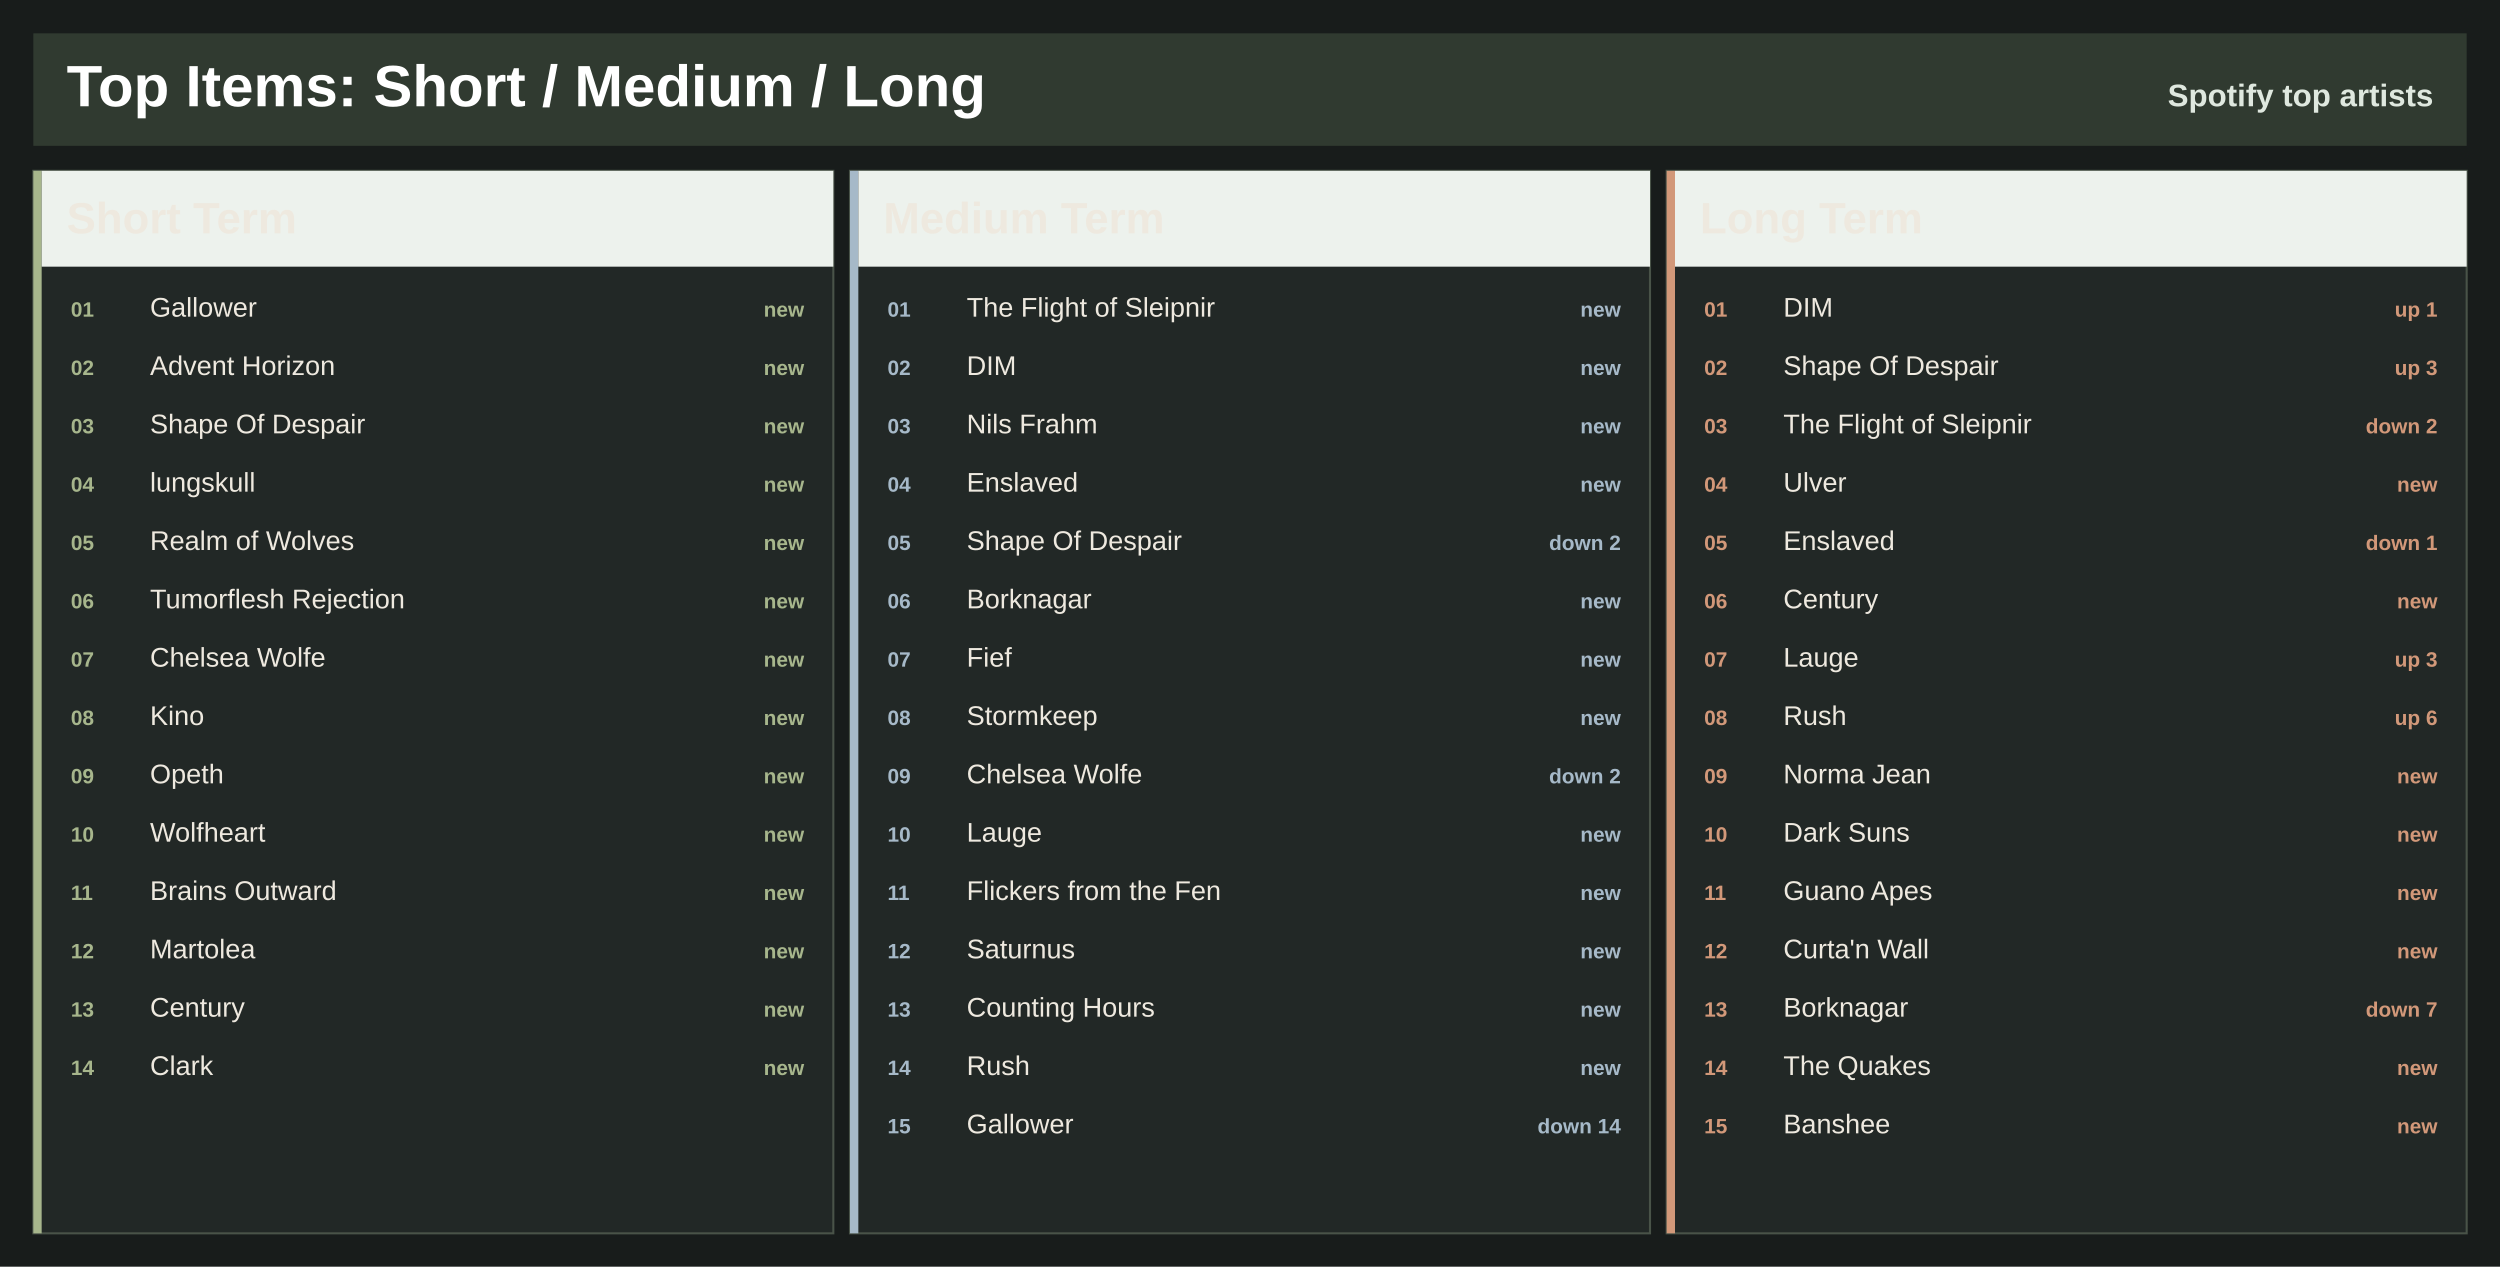
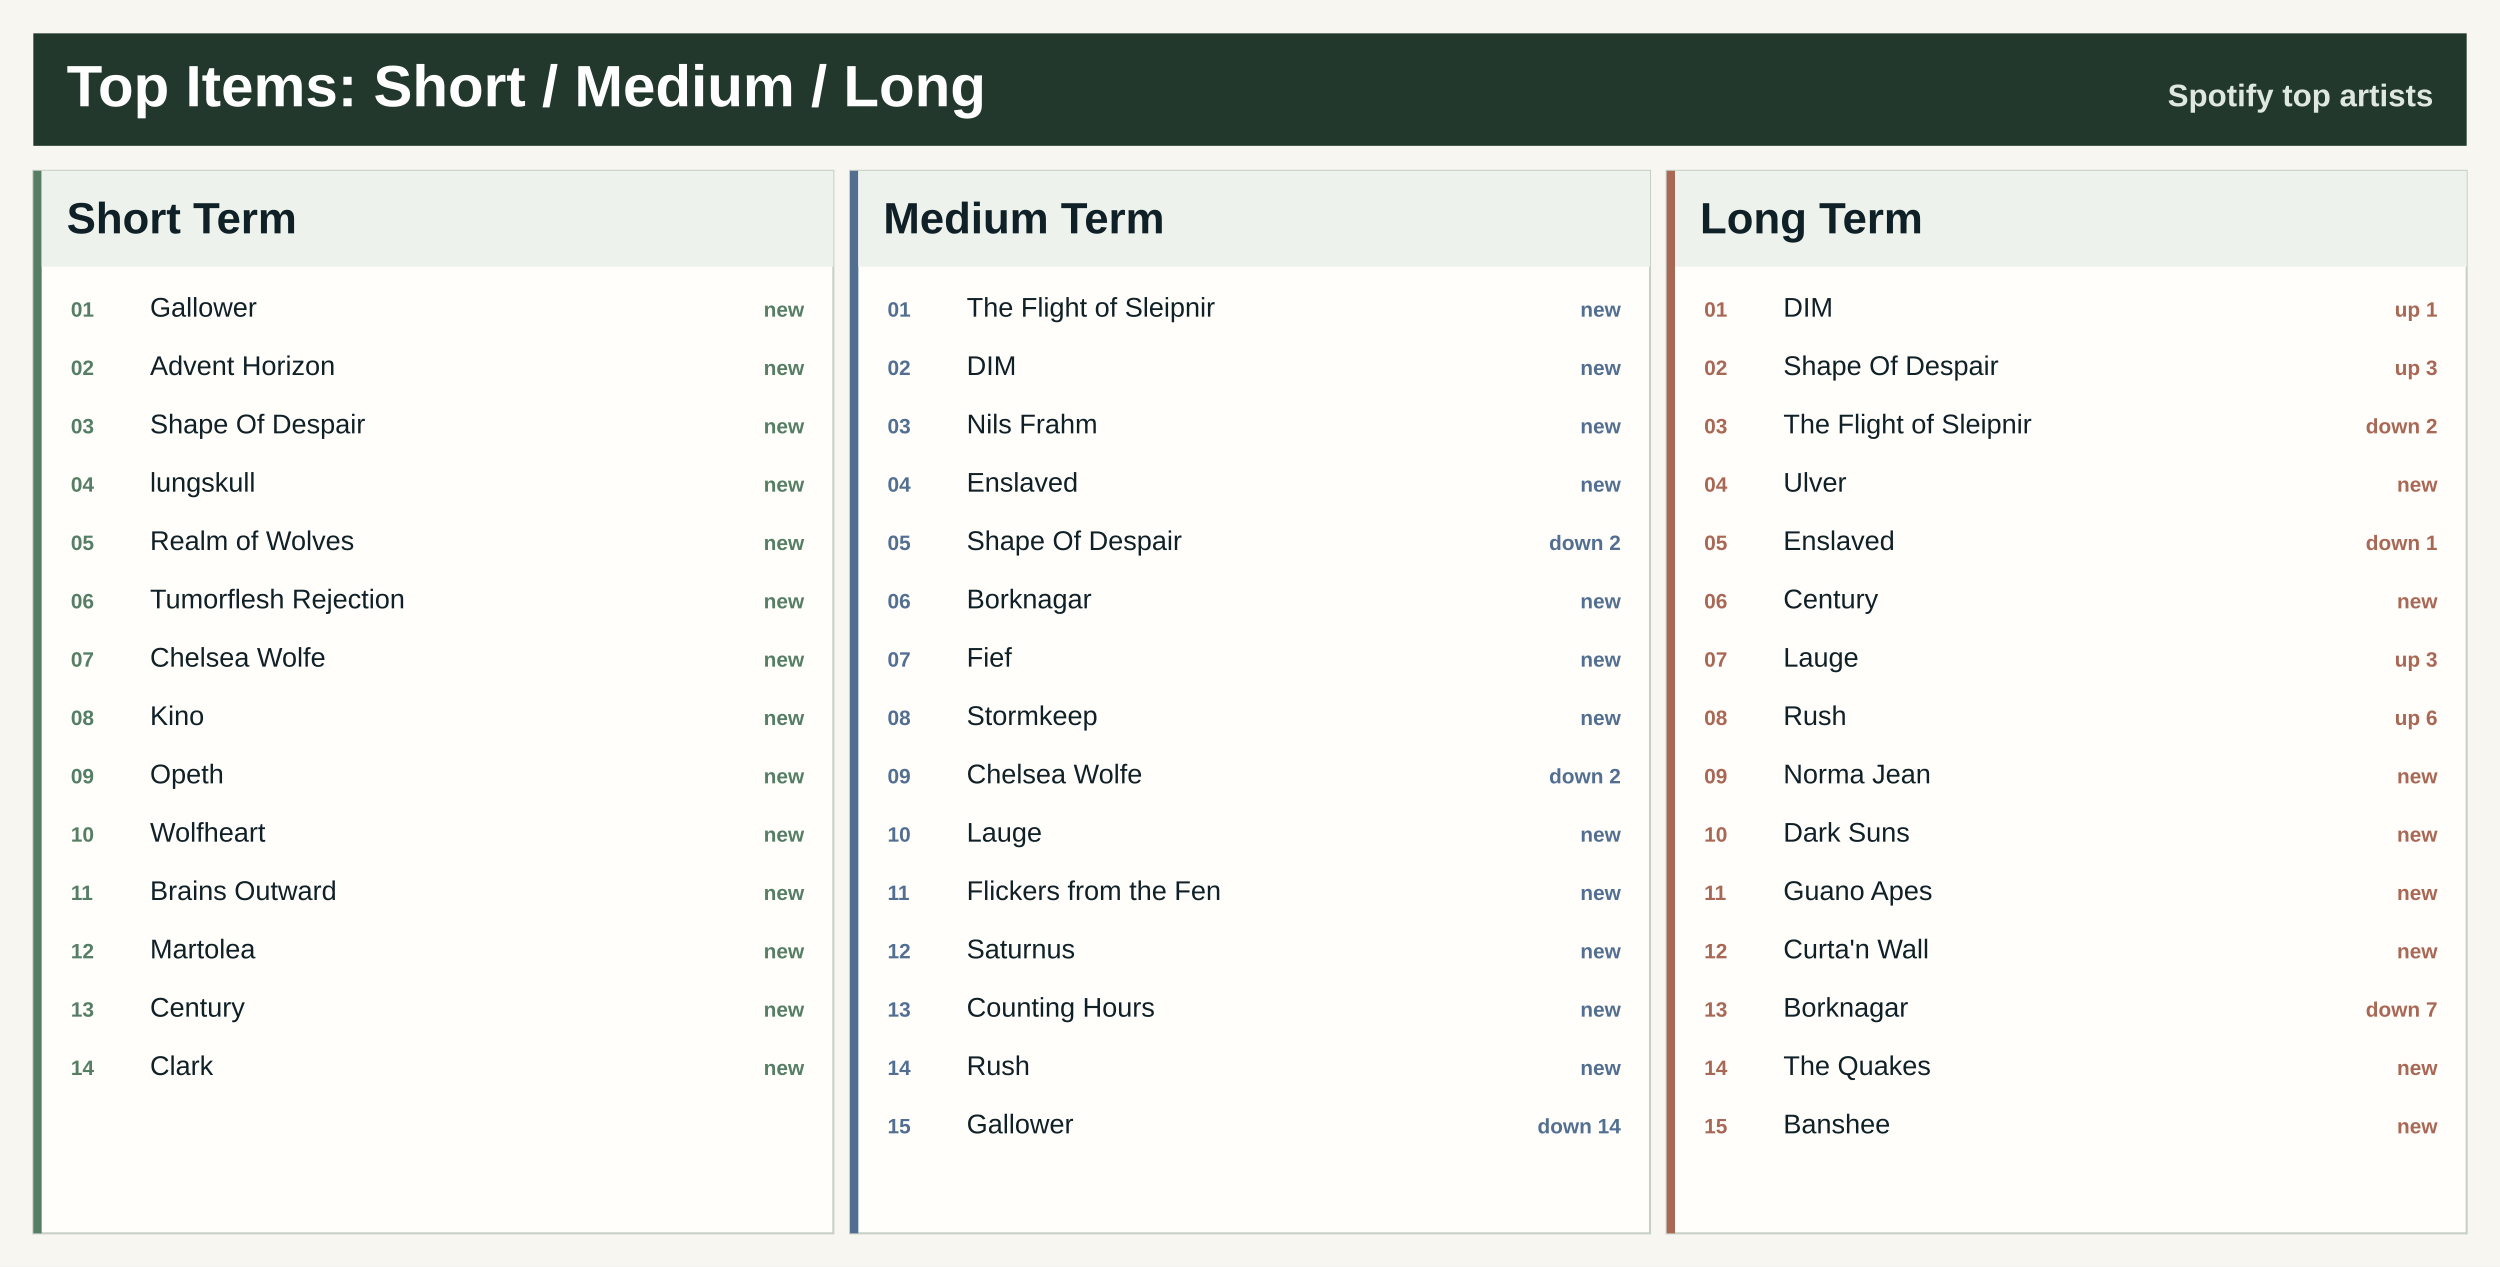
<svg xmlns="http://www.w3.org/2000/svg" width="1200" height="608" viewBox="0 0 1200 608" role="img" aria-label="Top artists across Spotify ranges">
-   <rect width="1200" height="608" fill="#181c1b" />
-   <rect x="16" y="16" width="1168" height="54" fill="#303a30" />
+   <rect width="1200" height="608" fill="#f7f6f0" />
+   <rect x="16" y="16" width="1168" height="54" fill="#22382d" />
  <text x="32.0" y="51.0" font-family="Segoe UI, Arial, sans-serif" font-size="28" font-weight="800" fill="#ffffff" text-anchor="start">Top Items: Short / Medium / Long</text>
  <text x="1168.0" y="51.0" font-family="Segoe UI, Arial, sans-serif" font-size="15" font-weight="800" fill="#dfe8df" text-anchor="end">Spotify top artists</text>
-   <rect x="16.0" y="82.0" width="384.0" height="510" fill="#222826" stroke="#495348" />
-   <rect x="16.0" y="82.0" width="4" height="510" fill="#a7b68c" />
+   <rect x="16.0" y="82.0" width="384.0" height="510" fill="#fffefa" stroke="#c7d0c7" />
+   <rect x="16.0" y="82.0" width="4" height="510" fill="#557e64" />
  <rect x="20.0" y="82.0" width="380.0" height="46" fill="#edf2ed" />
-   <text x="32.0" y="112.0" font-family="Segoe UI, Arial, sans-serif" font-size="21" font-weight="800" fill="#eee9df" text-anchor="start">Short Term</text>
-   <text x="34.0" y="152.0" font-family="Segoe UI, Arial, sans-serif" font-size="10" font-weight="800" fill="#a7b68c" text-anchor="start">01</text>
-   <text x="72.0" y="152.0" font-family="Segoe UI, Arial, sans-serif" font-size="13" font-weight="400" fill="#eee9df" text-anchor="start">Gallower</text>
-   <text x="386.0" y="152.0" font-family="Segoe UI, Arial, sans-serif" font-size="10" font-weight="800" fill="#a7b68c" text-anchor="end">new</text>
-   <text x="34.0" y="180.0" font-family="Segoe UI, Arial, sans-serif" font-size="10" font-weight="800" fill="#a7b68c" text-anchor="start">02</text>
-   <text x="72.0" y="180.0" font-family="Segoe UI, Arial, sans-serif" font-size="13" font-weight="400" fill="#eee9df" text-anchor="start">Advent Horizon</text>
-   <text x="386.0" y="180.0" font-family="Segoe UI, Arial, sans-serif" font-size="10" font-weight="800" fill="#a7b68c" text-anchor="end">new</text>
-   <text x="34.0" y="208.0" font-family="Segoe UI, Arial, sans-serif" font-size="10" font-weight="800" fill="#a7b68c" text-anchor="start">03</text>
-   <text x="72.0" y="208.0" font-family="Segoe UI, Arial, sans-serif" font-size="13" font-weight="400" fill="#eee9df" text-anchor="start">Shape Of Despair</text>
-   <text x="386.0" y="208.0" font-family="Segoe UI, Arial, sans-serif" font-size="10" font-weight="800" fill="#a7b68c" text-anchor="end">new</text>
-   <text x="34.0" y="236.0" font-family="Segoe UI, Arial, sans-serif" font-size="10" font-weight="800" fill="#a7b68c" text-anchor="start">04</text>
-   <text x="72.0" y="236.0" font-family="Segoe UI, Arial, sans-serif" font-size="13" font-weight="400" fill="#eee9df" text-anchor="start">lungskull</text>
-   <text x="386.0" y="236.0" font-family="Segoe UI, Arial, sans-serif" font-size="10" font-weight="800" fill="#a7b68c" text-anchor="end">new</text>
-   <text x="34.0" y="264.0" font-family="Segoe UI, Arial, sans-serif" font-size="10" font-weight="800" fill="#a7b68c" text-anchor="start">05</text>
-   <text x="72.0" y="264.0" font-family="Segoe UI, Arial, sans-serif" font-size="13" font-weight="400" fill="#eee9df" text-anchor="start">Realm of Wolves</text>
-   <text x="386.0" y="264.0" font-family="Segoe UI, Arial, sans-serif" font-size="10" font-weight="800" fill="#a7b68c" text-anchor="end">new</text>
-   <text x="34.0" y="292.0" font-family="Segoe UI, Arial, sans-serif" font-size="10" font-weight="800" fill="#a7b68c" text-anchor="start">06</text>
-   <text x="72.0" y="292.0" font-family="Segoe UI, Arial, sans-serif" font-size="13" font-weight="400" fill="#eee9df" text-anchor="start">Tumorflesh Rejection</text>
-   <text x="386.0" y="292.0" font-family="Segoe UI, Arial, sans-serif" font-size="10" font-weight="800" fill="#a7b68c" text-anchor="end">new</text>
-   <text x="34.0" y="320.0" font-family="Segoe UI, Arial, sans-serif" font-size="10" font-weight="800" fill="#a7b68c" text-anchor="start">07</text>
-   <text x="72.0" y="320.0" font-family="Segoe UI, Arial, sans-serif" font-size="13" font-weight="400" fill="#eee9df" text-anchor="start">Chelsea Wolfe</text>
-   <text x="386.0" y="320.0" font-family="Segoe UI, Arial, sans-serif" font-size="10" font-weight="800" fill="#a7b68c" text-anchor="end">new</text>
-   <text x="34.0" y="348.0" font-family="Segoe UI, Arial, sans-serif" font-size="10" font-weight="800" fill="#a7b68c" text-anchor="start">08</text>
-   <text x="72.0" y="348.0" font-family="Segoe UI, Arial, sans-serif" font-size="13" font-weight="400" fill="#eee9df" text-anchor="start">Kino</text>
-   <text x="386.0" y="348.0" font-family="Segoe UI, Arial, sans-serif" font-size="10" font-weight="800" fill="#a7b68c" text-anchor="end">new</text>
-   <text x="34.0" y="376.0" font-family="Segoe UI, Arial, sans-serif" font-size="10" font-weight="800" fill="#a7b68c" text-anchor="start">09</text>
-   <text x="72.0" y="376.0" font-family="Segoe UI, Arial, sans-serif" font-size="13" font-weight="400" fill="#eee9df" text-anchor="start">Opeth</text>
-   <text x="386.0" y="376.0" font-family="Segoe UI, Arial, sans-serif" font-size="10" font-weight="800" fill="#a7b68c" text-anchor="end">new</text>
-   <text x="34.0" y="404.0" font-family="Segoe UI, Arial, sans-serif" font-size="10" font-weight="800" fill="#a7b68c" text-anchor="start">10</text>
-   <text x="72.0" y="404.0" font-family="Segoe UI, Arial, sans-serif" font-size="13" font-weight="400" fill="#eee9df" text-anchor="start">Wolfheart</text>
-   <text x="386.0" y="404.0" font-family="Segoe UI, Arial, sans-serif" font-size="10" font-weight="800" fill="#a7b68c" text-anchor="end">new</text>
-   <text x="34.0" y="432.0" font-family="Segoe UI, Arial, sans-serif" font-size="10" font-weight="800" fill="#a7b68c" text-anchor="start">11</text>
-   <text x="72.0" y="432.0" font-family="Segoe UI, Arial, sans-serif" font-size="13" font-weight="400" fill="#eee9df" text-anchor="start">Brains Outward</text>
-   <text x="386.0" y="432.0" font-family="Segoe UI, Arial, sans-serif" font-size="10" font-weight="800" fill="#a7b68c" text-anchor="end">new</text>
-   <text x="34.0" y="460.0" font-family="Segoe UI, Arial, sans-serif" font-size="10" font-weight="800" fill="#a7b68c" text-anchor="start">12</text>
-   <text x="72.0" y="460.0" font-family="Segoe UI, Arial, sans-serif" font-size="13" font-weight="400" fill="#eee9df" text-anchor="start">Martolea</text>
-   <text x="386.0" y="460.0" font-family="Segoe UI, Arial, sans-serif" font-size="10" font-weight="800" fill="#a7b68c" text-anchor="end">new</text>
-   <text x="34.0" y="488.0" font-family="Segoe UI, Arial, sans-serif" font-size="10" font-weight="800" fill="#a7b68c" text-anchor="start">13</text>
-   <text x="72.0" y="488.0" font-family="Segoe UI, Arial, sans-serif" font-size="13" font-weight="400" fill="#eee9df" text-anchor="start">Century</text>
-   <text x="386.0" y="488.0" font-family="Segoe UI, Arial, sans-serif" font-size="10" font-weight="800" fill="#a7b68c" text-anchor="end">new</text>
-   <text x="34.0" y="516.0" font-family="Segoe UI, Arial, sans-serif" font-size="10" font-weight="800" fill="#a7b68c" text-anchor="start">14</text>
-   <text x="72.0" y="516.0" font-family="Segoe UI, Arial, sans-serif" font-size="13" font-weight="400" fill="#eee9df" text-anchor="start">Clark</text>
-   <text x="386.0" y="516.0" font-family="Segoe UI, Arial, sans-serif" font-size="10" font-weight="800" fill="#a7b68c" text-anchor="end">new</text>
-   <rect x="408.0" y="82.0" width="384.0" height="510" fill="#222826" stroke="#495348" />
-   <rect x="408.0" y="82.0" width="4" height="510" fill="#a6b9c8" />
+   <text x="32.0" y="112.0" font-family="Segoe UI, Arial, sans-serif" font-size="21" font-weight="800" fill="#102027" text-anchor="start">Short Term</text>
+   <text x="34.0" y="152.0" font-family="Segoe UI, Arial, sans-serif" font-size="10" font-weight="800" fill="#557e64" text-anchor="start">01</text>
+   <text x="72.0" y="152.0" font-family="Segoe UI, Arial, sans-serif" font-size="13" font-weight="400" fill="#102027" text-anchor="start">Gallower</text>
+   <text x="386.0" y="152.0" font-family="Segoe UI, Arial, sans-serif" font-size="10" font-weight="800" fill="#557e64" text-anchor="end">new</text>
+   <text x="34.0" y="180.0" font-family="Segoe UI, Arial, sans-serif" font-size="10" font-weight="800" fill="#557e64" text-anchor="start">02</text>
+   <text x="72.0" y="180.0" font-family="Segoe UI, Arial, sans-serif" font-size="13" font-weight="400" fill="#102027" text-anchor="start">Advent Horizon</text>
+   <text x="386.0" y="180.0" font-family="Segoe UI, Arial, sans-serif" font-size="10" font-weight="800" fill="#557e64" text-anchor="end">new</text>
+   <text x="34.0" y="208.0" font-family="Segoe UI, Arial, sans-serif" font-size="10" font-weight="800" fill="#557e64" text-anchor="start">03</text>
+   <text x="72.0" y="208.0" font-family="Segoe UI, Arial, sans-serif" font-size="13" font-weight="400" fill="#102027" text-anchor="start">Shape Of Despair</text>
+   <text x="386.0" y="208.0" font-family="Segoe UI, Arial, sans-serif" font-size="10" font-weight="800" fill="#557e64" text-anchor="end">new</text>
+   <text x="34.0" y="236.0" font-family="Segoe UI, Arial, sans-serif" font-size="10" font-weight="800" fill="#557e64" text-anchor="start">04</text>
+   <text x="72.0" y="236.0" font-family="Segoe UI, Arial, sans-serif" font-size="13" font-weight="400" fill="#102027" text-anchor="start">lungskull</text>
+   <text x="386.0" y="236.0" font-family="Segoe UI, Arial, sans-serif" font-size="10" font-weight="800" fill="#557e64" text-anchor="end">new</text>
+   <text x="34.0" y="264.0" font-family="Segoe UI, Arial, sans-serif" font-size="10" font-weight="800" fill="#557e64" text-anchor="start">05</text>
+   <text x="72.0" y="264.0" font-family="Segoe UI, Arial, sans-serif" font-size="13" font-weight="400" fill="#102027" text-anchor="start">Realm of Wolves</text>
+   <text x="386.0" y="264.0" font-family="Segoe UI, Arial, sans-serif" font-size="10" font-weight="800" fill="#557e64" text-anchor="end">new</text>
+   <text x="34.0" y="292.0" font-family="Segoe UI, Arial, sans-serif" font-size="10" font-weight="800" fill="#557e64" text-anchor="start">06</text>
+   <text x="72.0" y="292.0" font-family="Segoe UI, Arial, sans-serif" font-size="13" font-weight="400" fill="#102027" text-anchor="start">Tumorflesh Rejection</text>
+   <text x="386.0" y="292.0" font-family="Segoe UI, Arial, sans-serif" font-size="10" font-weight="800" fill="#557e64" text-anchor="end">new</text>
+   <text x="34.0" y="320.0" font-family="Segoe UI, Arial, sans-serif" font-size="10" font-weight="800" fill="#557e64" text-anchor="start">07</text>
+   <text x="72.0" y="320.0" font-family="Segoe UI, Arial, sans-serif" font-size="13" font-weight="400" fill="#102027" text-anchor="start">Chelsea Wolfe</text>
+   <text x="386.0" y="320.0" font-family="Segoe UI, Arial, sans-serif" font-size="10" font-weight="800" fill="#557e64" text-anchor="end">new</text>
+   <text x="34.0" y="348.0" font-family="Segoe UI, Arial, sans-serif" font-size="10" font-weight="800" fill="#557e64" text-anchor="start">08</text>
+   <text x="72.0" y="348.0" font-family="Segoe UI, Arial, sans-serif" font-size="13" font-weight="400" fill="#102027" text-anchor="start">Kino</text>
+   <text x="386.0" y="348.0" font-family="Segoe UI, Arial, sans-serif" font-size="10" font-weight="800" fill="#557e64" text-anchor="end">new</text>
+   <text x="34.0" y="376.0" font-family="Segoe UI, Arial, sans-serif" font-size="10" font-weight="800" fill="#557e64" text-anchor="start">09</text>
+   <text x="72.0" y="376.0" font-family="Segoe UI, Arial, sans-serif" font-size="13" font-weight="400" fill="#102027" text-anchor="start">Opeth</text>
+   <text x="386.0" y="376.0" font-family="Segoe UI, Arial, sans-serif" font-size="10" font-weight="800" fill="#557e64" text-anchor="end">new</text>
+   <text x="34.0" y="404.0" font-family="Segoe UI, Arial, sans-serif" font-size="10" font-weight="800" fill="#557e64" text-anchor="start">10</text>
+   <text x="72.0" y="404.0" font-family="Segoe UI, Arial, sans-serif" font-size="13" font-weight="400" fill="#102027" text-anchor="start">Wolfheart</text>
+   <text x="386.0" y="404.0" font-family="Segoe UI, Arial, sans-serif" font-size="10" font-weight="800" fill="#557e64" text-anchor="end">new</text>
+   <text x="34.0" y="432.0" font-family="Segoe UI, Arial, sans-serif" font-size="10" font-weight="800" fill="#557e64" text-anchor="start">11</text>
+   <text x="72.0" y="432.0" font-family="Segoe UI, Arial, sans-serif" font-size="13" font-weight="400" fill="#102027" text-anchor="start">Brains Outward</text>
+   <text x="386.0" y="432.0" font-family="Segoe UI, Arial, sans-serif" font-size="10" font-weight="800" fill="#557e64" text-anchor="end">new</text>
+   <text x="34.0" y="460.0" font-family="Segoe UI, Arial, sans-serif" font-size="10" font-weight="800" fill="#557e64" text-anchor="start">12</text>
+   <text x="72.0" y="460.0" font-family="Segoe UI, Arial, sans-serif" font-size="13" font-weight="400" fill="#102027" text-anchor="start">Martolea</text>
+   <text x="386.0" y="460.0" font-family="Segoe UI, Arial, sans-serif" font-size="10" font-weight="800" fill="#557e64" text-anchor="end">new</text>
+   <text x="34.0" y="488.0" font-family="Segoe UI, Arial, sans-serif" font-size="10" font-weight="800" fill="#557e64" text-anchor="start">13</text>
+   <text x="72.0" y="488.0" font-family="Segoe UI, Arial, sans-serif" font-size="13" font-weight="400" fill="#102027" text-anchor="start">Century</text>
+   <text x="386.0" y="488.0" font-family="Segoe UI, Arial, sans-serif" font-size="10" font-weight="800" fill="#557e64" text-anchor="end">new</text>
+   <text x="34.0" y="516.0" font-family="Segoe UI, Arial, sans-serif" font-size="10" font-weight="800" fill="#557e64" text-anchor="start">14</text>
+   <text x="72.0" y="516.0" font-family="Segoe UI, Arial, sans-serif" font-size="13" font-weight="400" fill="#102027" text-anchor="start">Clark</text>
+   <text x="386.0" y="516.0" font-family="Segoe UI, Arial, sans-serif" font-size="10" font-weight="800" fill="#557e64" text-anchor="end">new</text>
+   <rect x="408.0" y="82.0" width="384.0" height="510" fill="#fffefa" stroke="#c7d0c7" />
+   <rect x="408.0" y="82.0" width="4" height="510" fill="#526f92" />
  <rect x="412.0" y="82.0" width="380.0" height="46" fill="#edf2ed" />
-   <text x="424.0" y="112.0" font-family="Segoe UI, Arial, sans-serif" font-size="21" font-weight="800" fill="#eee9df" text-anchor="start">Medium Term</text>
-   <text x="426.0" y="152.0" font-family="Segoe UI, Arial, sans-serif" font-size="10" font-weight="800" fill="#a6b9c8" text-anchor="start">01</text>
-   <text x="464.0" y="152.0" font-family="Segoe UI, Arial, sans-serif" font-size="13" font-weight="400" fill="#eee9df" text-anchor="start">The Flight of Sleipnir</text>
-   <text x="778.0" y="152.0" font-family="Segoe UI, Arial, sans-serif" font-size="10" font-weight="800" fill="#a6b9c8" text-anchor="end">new</text>
-   <text x="426.0" y="180.0" font-family="Segoe UI, Arial, sans-serif" font-size="10" font-weight="800" fill="#a6b9c8" text-anchor="start">02</text>
-   <text x="464.0" y="180.0" font-family="Segoe UI, Arial, sans-serif" font-size="13" font-weight="400" fill="#eee9df" text-anchor="start">DIM</text>
-   <text x="778.0" y="180.0" font-family="Segoe UI, Arial, sans-serif" font-size="10" font-weight="800" fill="#a6b9c8" text-anchor="end">new</text>
-   <text x="426.0" y="208.0" font-family="Segoe UI, Arial, sans-serif" font-size="10" font-weight="800" fill="#a6b9c8" text-anchor="start">03</text>
-   <text x="464.0" y="208.0" font-family="Segoe UI, Arial, sans-serif" font-size="13" font-weight="400" fill="#eee9df" text-anchor="start">Nils Frahm</text>
-   <text x="778.0" y="208.0" font-family="Segoe UI, Arial, sans-serif" font-size="10" font-weight="800" fill="#a6b9c8" text-anchor="end">new</text>
-   <text x="426.0" y="236.0" font-family="Segoe UI, Arial, sans-serif" font-size="10" font-weight="800" fill="#a6b9c8" text-anchor="start">04</text>
-   <text x="464.0" y="236.0" font-family="Segoe UI, Arial, sans-serif" font-size="13" font-weight="400" fill="#eee9df" text-anchor="start">Enslaved</text>
-   <text x="778.0" y="236.0" font-family="Segoe UI, Arial, sans-serif" font-size="10" font-weight="800" fill="#a6b9c8" text-anchor="end">new</text>
-   <text x="426.0" y="264.0" font-family="Segoe UI, Arial, sans-serif" font-size="10" font-weight="800" fill="#a6b9c8" text-anchor="start">05</text>
-   <text x="464.0" y="264.0" font-family="Segoe UI, Arial, sans-serif" font-size="13" font-weight="400" fill="#eee9df" text-anchor="start">Shape Of Despair</text>
-   <text x="778.0" y="264.0" font-family="Segoe UI, Arial, sans-serif" font-size="10" font-weight="800" fill="#a6b9c8" text-anchor="end">down 2</text>
-   <text x="426.0" y="292.0" font-family="Segoe UI, Arial, sans-serif" font-size="10" font-weight="800" fill="#a6b9c8" text-anchor="start">06</text>
-   <text x="464.0" y="292.0" font-family="Segoe UI, Arial, sans-serif" font-size="13" font-weight="400" fill="#eee9df" text-anchor="start">Borknagar</text>
-   <text x="778.0" y="292.0" font-family="Segoe UI, Arial, sans-serif" font-size="10" font-weight="800" fill="#a6b9c8" text-anchor="end">new</text>
-   <text x="426.0" y="320.0" font-family="Segoe UI, Arial, sans-serif" font-size="10" font-weight="800" fill="#a6b9c8" text-anchor="start">07</text>
-   <text x="464.0" y="320.0" font-family="Segoe UI, Arial, sans-serif" font-size="13" font-weight="400" fill="#eee9df" text-anchor="start">Fief</text>
-   <text x="778.0" y="320.0" font-family="Segoe UI, Arial, sans-serif" font-size="10" font-weight="800" fill="#a6b9c8" text-anchor="end">new</text>
-   <text x="426.0" y="348.0" font-family="Segoe UI, Arial, sans-serif" font-size="10" font-weight="800" fill="#a6b9c8" text-anchor="start">08</text>
-   <text x="464.0" y="348.0" font-family="Segoe UI, Arial, sans-serif" font-size="13" font-weight="400" fill="#eee9df" text-anchor="start">Stormkeep</text>
-   <text x="778.0" y="348.0" font-family="Segoe UI, Arial, sans-serif" font-size="10" font-weight="800" fill="#a6b9c8" text-anchor="end">new</text>
-   <text x="426.0" y="376.0" font-family="Segoe UI, Arial, sans-serif" font-size="10" font-weight="800" fill="#a6b9c8" text-anchor="start">09</text>
-   <text x="464.0" y="376.0" font-family="Segoe UI, Arial, sans-serif" font-size="13" font-weight="400" fill="#eee9df" text-anchor="start">Chelsea Wolfe</text>
-   <text x="778.0" y="376.0" font-family="Segoe UI, Arial, sans-serif" font-size="10" font-weight="800" fill="#a6b9c8" text-anchor="end">down 2</text>
-   <text x="426.0" y="404.0" font-family="Segoe UI, Arial, sans-serif" font-size="10" font-weight="800" fill="#a6b9c8" text-anchor="start">10</text>
-   <text x="464.0" y="404.0" font-family="Segoe UI, Arial, sans-serif" font-size="13" font-weight="400" fill="#eee9df" text-anchor="start">Lauge</text>
-   <text x="778.0" y="404.0" font-family="Segoe UI, Arial, sans-serif" font-size="10" font-weight="800" fill="#a6b9c8" text-anchor="end">new</text>
-   <text x="426.0" y="432.0" font-family="Segoe UI, Arial, sans-serif" font-size="10" font-weight="800" fill="#a6b9c8" text-anchor="start">11</text>
-   <text x="464.0" y="432.0" font-family="Segoe UI, Arial, sans-serif" font-size="13" font-weight="400" fill="#eee9df" text-anchor="start">Flickers from the Fen</text>
-   <text x="778.0" y="432.0" font-family="Segoe UI, Arial, sans-serif" font-size="10" font-weight="800" fill="#a6b9c8" text-anchor="end">new</text>
-   <text x="426.0" y="460.0" font-family="Segoe UI, Arial, sans-serif" font-size="10" font-weight="800" fill="#a6b9c8" text-anchor="start">12</text>
-   <text x="464.0" y="460.0" font-family="Segoe UI, Arial, sans-serif" font-size="13" font-weight="400" fill="#eee9df" text-anchor="start">Saturnus</text>
-   <text x="778.0" y="460.0" font-family="Segoe UI, Arial, sans-serif" font-size="10" font-weight="800" fill="#a6b9c8" text-anchor="end">new</text>
-   <text x="426.0" y="488.0" font-family="Segoe UI, Arial, sans-serif" font-size="10" font-weight="800" fill="#a6b9c8" text-anchor="start">13</text>
-   <text x="464.0" y="488.0" font-family="Segoe UI, Arial, sans-serif" font-size="13" font-weight="400" fill="#eee9df" text-anchor="start">Counting Hours</text>
-   <text x="778.0" y="488.0" font-family="Segoe UI, Arial, sans-serif" font-size="10" font-weight="800" fill="#a6b9c8" text-anchor="end">new</text>
-   <text x="426.0" y="516.0" font-family="Segoe UI, Arial, sans-serif" font-size="10" font-weight="800" fill="#a6b9c8" text-anchor="start">14</text>
-   <text x="464.0" y="516.0" font-family="Segoe UI, Arial, sans-serif" font-size="13" font-weight="400" fill="#eee9df" text-anchor="start">Rush</text>
-   <text x="778.0" y="516.0" font-family="Segoe UI, Arial, sans-serif" font-size="10" font-weight="800" fill="#a6b9c8" text-anchor="end">new</text>
-   <text x="426.0" y="544.0" font-family="Segoe UI, Arial, sans-serif" font-size="10" font-weight="800" fill="#a6b9c8" text-anchor="start">15</text>
-   <text x="464.0" y="544.0" font-family="Segoe UI, Arial, sans-serif" font-size="13" font-weight="400" fill="#eee9df" text-anchor="start">Gallower</text>
-   <text x="778.0" y="544.0" font-family="Segoe UI, Arial, sans-serif" font-size="10" font-weight="800" fill="#a6b9c8" text-anchor="end">down 14</text>
-   <rect x="800.0" y="82.0" width="384.0" height="510" fill="#222826" stroke="#495348" />
-   <rect x="800.0" y="82.0" width="4" height="510" fill="#d29879" />
+   <text x="424.0" y="112.0" font-family="Segoe UI, Arial, sans-serif" font-size="21" font-weight="800" fill="#102027" text-anchor="start">Medium Term</text>
+   <text x="426.0" y="152.0" font-family="Segoe UI, Arial, sans-serif" font-size="10" font-weight="800" fill="#526f92" text-anchor="start">01</text>
+   <text x="464.0" y="152.0" font-family="Segoe UI, Arial, sans-serif" font-size="13" font-weight="400" fill="#102027" text-anchor="start">The Flight of Sleipnir</text>
+   <text x="778.0" y="152.0" font-family="Segoe UI, Arial, sans-serif" font-size="10" font-weight="800" fill="#526f92" text-anchor="end">new</text>
+   <text x="426.0" y="180.0" font-family="Segoe UI, Arial, sans-serif" font-size="10" font-weight="800" fill="#526f92" text-anchor="start">02</text>
+   <text x="464.0" y="180.0" font-family="Segoe UI, Arial, sans-serif" font-size="13" font-weight="400" fill="#102027" text-anchor="start">DIM</text>
+   <text x="778.0" y="180.0" font-family="Segoe UI, Arial, sans-serif" font-size="10" font-weight="800" fill="#526f92" text-anchor="end">new</text>
+   <text x="426.0" y="208.0" font-family="Segoe UI, Arial, sans-serif" font-size="10" font-weight="800" fill="#526f92" text-anchor="start">03</text>
+   <text x="464.0" y="208.0" font-family="Segoe UI, Arial, sans-serif" font-size="13" font-weight="400" fill="#102027" text-anchor="start">Nils Frahm</text>
+   <text x="778.0" y="208.0" font-family="Segoe UI, Arial, sans-serif" font-size="10" font-weight="800" fill="#526f92" text-anchor="end">new</text>
+   <text x="426.0" y="236.0" font-family="Segoe UI, Arial, sans-serif" font-size="10" font-weight="800" fill="#526f92" text-anchor="start">04</text>
+   <text x="464.0" y="236.0" font-family="Segoe UI, Arial, sans-serif" font-size="13" font-weight="400" fill="#102027" text-anchor="start">Enslaved</text>
+   <text x="778.0" y="236.0" font-family="Segoe UI, Arial, sans-serif" font-size="10" font-weight="800" fill="#526f92" text-anchor="end">new</text>
+   <text x="426.0" y="264.0" font-family="Segoe UI, Arial, sans-serif" font-size="10" font-weight="800" fill="#526f92" text-anchor="start">05</text>
+   <text x="464.0" y="264.0" font-family="Segoe UI, Arial, sans-serif" font-size="13" font-weight="400" fill="#102027" text-anchor="start">Shape Of Despair</text>
+   <text x="778.0" y="264.0" font-family="Segoe UI, Arial, sans-serif" font-size="10" font-weight="800" fill="#526f92" text-anchor="end">down 2</text>
+   <text x="426.0" y="292.0" font-family="Segoe UI, Arial, sans-serif" font-size="10" font-weight="800" fill="#526f92" text-anchor="start">06</text>
+   <text x="464.0" y="292.0" font-family="Segoe UI, Arial, sans-serif" font-size="13" font-weight="400" fill="#102027" text-anchor="start">Borknagar</text>
+   <text x="778.0" y="292.0" font-family="Segoe UI, Arial, sans-serif" font-size="10" font-weight="800" fill="#526f92" text-anchor="end">new</text>
+   <text x="426.0" y="320.0" font-family="Segoe UI, Arial, sans-serif" font-size="10" font-weight="800" fill="#526f92" text-anchor="start">07</text>
+   <text x="464.0" y="320.0" font-family="Segoe UI, Arial, sans-serif" font-size="13" font-weight="400" fill="#102027" text-anchor="start">Fief</text>
+   <text x="778.0" y="320.0" font-family="Segoe UI, Arial, sans-serif" font-size="10" font-weight="800" fill="#526f92" text-anchor="end">new</text>
+   <text x="426.0" y="348.0" font-family="Segoe UI, Arial, sans-serif" font-size="10" font-weight="800" fill="#526f92" text-anchor="start">08</text>
+   <text x="464.0" y="348.0" font-family="Segoe UI, Arial, sans-serif" font-size="13" font-weight="400" fill="#102027" text-anchor="start">Stormkeep</text>
+   <text x="778.0" y="348.0" font-family="Segoe UI, Arial, sans-serif" font-size="10" font-weight="800" fill="#526f92" text-anchor="end">new</text>
+   <text x="426.0" y="376.0" font-family="Segoe UI, Arial, sans-serif" font-size="10" font-weight="800" fill="#526f92" text-anchor="start">09</text>
+   <text x="464.0" y="376.0" font-family="Segoe UI, Arial, sans-serif" font-size="13" font-weight="400" fill="#102027" text-anchor="start">Chelsea Wolfe</text>
+   <text x="778.0" y="376.0" font-family="Segoe UI, Arial, sans-serif" font-size="10" font-weight="800" fill="#526f92" text-anchor="end">down 2</text>
+   <text x="426.0" y="404.0" font-family="Segoe UI, Arial, sans-serif" font-size="10" font-weight="800" fill="#526f92" text-anchor="start">10</text>
+   <text x="464.0" y="404.0" font-family="Segoe UI, Arial, sans-serif" font-size="13" font-weight="400" fill="#102027" text-anchor="start">Lauge</text>
+   <text x="778.0" y="404.0" font-family="Segoe UI, Arial, sans-serif" font-size="10" font-weight="800" fill="#526f92" text-anchor="end">new</text>
+   <text x="426.0" y="432.0" font-family="Segoe UI, Arial, sans-serif" font-size="10" font-weight="800" fill="#526f92" text-anchor="start">11</text>
+   <text x="464.0" y="432.0" font-family="Segoe UI, Arial, sans-serif" font-size="13" font-weight="400" fill="#102027" text-anchor="start">Flickers from the Fen</text>
+   <text x="778.0" y="432.0" font-family="Segoe UI, Arial, sans-serif" font-size="10" font-weight="800" fill="#526f92" text-anchor="end">new</text>
+   <text x="426.0" y="460.0" font-family="Segoe UI, Arial, sans-serif" font-size="10" font-weight="800" fill="#526f92" text-anchor="start">12</text>
+   <text x="464.0" y="460.0" font-family="Segoe UI, Arial, sans-serif" font-size="13" font-weight="400" fill="#102027" text-anchor="start">Saturnus</text>
+   <text x="778.0" y="460.0" font-family="Segoe UI, Arial, sans-serif" font-size="10" font-weight="800" fill="#526f92" text-anchor="end">new</text>
+   <text x="426.0" y="488.0" font-family="Segoe UI, Arial, sans-serif" font-size="10" font-weight="800" fill="#526f92" text-anchor="start">13</text>
+   <text x="464.0" y="488.0" font-family="Segoe UI, Arial, sans-serif" font-size="13" font-weight="400" fill="#102027" text-anchor="start">Counting Hours</text>
+   <text x="778.0" y="488.0" font-family="Segoe UI, Arial, sans-serif" font-size="10" font-weight="800" fill="#526f92" text-anchor="end">new</text>
+   <text x="426.0" y="516.0" font-family="Segoe UI, Arial, sans-serif" font-size="10" font-weight="800" fill="#526f92" text-anchor="start">14</text>
+   <text x="464.0" y="516.0" font-family="Segoe UI, Arial, sans-serif" font-size="13" font-weight="400" fill="#102027" text-anchor="start">Rush</text>
+   <text x="778.0" y="516.0" font-family="Segoe UI, Arial, sans-serif" font-size="10" font-weight="800" fill="#526f92" text-anchor="end">new</text>
+   <text x="426.0" y="544.0" font-family="Segoe UI, Arial, sans-serif" font-size="10" font-weight="800" fill="#526f92" text-anchor="start">15</text>
+   <text x="464.0" y="544.0" font-family="Segoe UI, Arial, sans-serif" font-size="13" font-weight="400" fill="#102027" text-anchor="start">Gallower</text>
+   <text x="778.0" y="544.0" font-family="Segoe UI, Arial, sans-serif" font-size="10" font-weight="800" fill="#526f92" text-anchor="end">down 14</text>
+   <rect x="800.0" y="82.0" width="384.0" height="510" fill="#fffefa" stroke="#c7d0c7" />
+   <rect x="800.0" y="82.0" width="4" height="510" fill="#a96855" />
  <rect x="804.0" y="82.0" width="380.0" height="46" fill="#edf2ed" />
-   <text x="816.0" y="112.0" font-family="Segoe UI, Arial, sans-serif" font-size="21" font-weight="800" fill="#eee9df" text-anchor="start">Long Term</text>
-   <text x="818.0" y="152.0" font-family="Segoe UI, Arial, sans-serif" font-size="10" font-weight="800" fill="#d29879" text-anchor="start">01</text>
-   <text x="856.0" y="152.0" font-family="Segoe UI, Arial, sans-serif" font-size="13" font-weight="400" fill="#eee9df" text-anchor="start">DIM</text>
-   <text x="1170.0" y="152.0" font-family="Segoe UI, Arial, sans-serif" font-size="10" font-weight="800" fill="#d29879" text-anchor="end">up 1</text>
-   <text x="818.0" y="180.0" font-family="Segoe UI, Arial, sans-serif" font-size="10" font-weight="800" fill="#d29879" text-anchor="start">02</text>
-   <text x="856.0" y="180.0" font-family="Segoe UI, Arial, sans-serif" font-size="13" font-weight="400" fill="#eee9df" text-anchor="start">Shape Of Despair</text>
-   <text x="1170.0" y="180.0" font-family="Segoe UI, Arial, sans-serif" font-size="10" font-weight="800" fill="#d29879" text-anchor="end">up 3</text>
-   <text x="818.0" y="208.0" font-family="Segoe UI, Arial, sans-serif" font-size="10" font-weight="800" fill="#d29879" text-anchor="start">03</text>
-   <text x="856.0" y="208.0" font-family="Segoe UI, Arial, sans-serif" font-size="13" font-weight="400" fill="#eee9df" text-anchor="start">The Flight of Sleipnir</text>
-   <text x="1170.0" y="208.0" font-family="Segoe UI, Arial, sans-serif" font-size="10" font-weight="800" fill="#d29879" text-anchor="end">down 2</text>
-   <text x="818.0" y="236.0" font-family="Segoe UI, Arial, sans-serif" font-size="10" font-weight="800" fill="#d29879" text-anchor="start">04</text>
-   <text x="856.0" y="236.0" font-family="Segoe UI, Arial, sans-serif" font-size="13" font-weight="400" fill="#eee9df" text-anchor="start">Ulver</text>
-   <text x="1170.0" y="236.0" font-family="Segoe UI, Arial, sans-serif" font-size="10" font-weight="800" fill="#d29879" text-anchor="end">new</text>
-   <text x="818.0" y="264.0" font-family="Segoe UI, Arial, sans-serif" font-size="10" font-weight="800" fill="#d29879" text-anchor="start">05</text>
-   <text x="856.0" y="264.0" font-family="Segoe UI, Arial, sans-serif" font-size="13" font-weight="400" fill="#eee9df" text-anchor="start">Enslaved</text>
-   <text x="1170.0" y="264.0" font-family="Segoe UI, Arial, sans-serif" font-size="10" font-weight="800" fill="#d29879" text-anchor="end">down 1</text>
-   <text x="818.0" y="292.0" font-family="Segoe UI, Arial, sans-serif" font-size="10" font-weight="800" fill="#d29879" text-anchor="start">06</text>
-   <text x="856.0" y="292.0" font-family="Segoe UI, Arial, sans-serif" font-size="13" font-weight="400" fill="#eee9df" text-anchor="start">Century</text>
-   <text x="1170.0" y="292.0" font-family="Segoe UI, Arial, sans-serif" font-size="10" font-weight="800" fill="#d29879" text-anchor="end">new</text>
-   <text x="818.0" y="320.0" font-family="Segoe UI, Arial, sans-serif" font-size="10" font-weight="800" fill="#d29879" text-anchor="start">07</text>
-   <text x="856.0" y="320.0" font-family="Segoe UI, Arial, sans-serif" font-size="13" font-weight="400" fill="#eee9df" text-anchor="start">Lauge</text>
-   <text x="1170.0" y="320.0" font-family="Segoe UI, Arial, sans-serif" font-size="10" font-weight="800" fill="#d29879" text-anchor="end">up 3</text>
-   <text x="818.0" y="348.0" font-family="Segoe UI, Arial, sans-serif" font-size="10" font-weight="800" fill="#d29879" text-anchor="start">08</text>
-   <text x="856.0" y="348.0" font-family="Segoe UI, Arial, sans-serif" font-size="13" font-weight="400" fill="#eee9df" text-anchor="start">Rush</text>
-   <text x="1170.0" y="348.0" font-family="Segoe UI, Arial, sans-serif" font-size="10" font-weight="800" fill="#d29879" text-anchor="end">up 6</text>
-   <text x="818.0" y="376.0" font-family="Segoe UI, Arial, sans-serif" font-size="10" font-weight="800" fill="#d29879" text-anchor="start">09</text>
-   <text x="856.0" y="376.0" font-family="Segoe UI, Arial, sans-serif" font-size="13" font-weight="400" fill="#eee9df" text-anchor="start">Norma Jean</text>
-   <text x="1170.0" y="376.0" font-family="Segoe UI, Arial, sans-serif" font-size="10" font-weight="800" fill="#d29879" text-anchor="end">new</text>
-   <text x="818.0" y="404.0" font-family="Segoe UI, Arial, sans-serif" font-size="10" font-weight="800" fill="#d29879" text-anchor="start">10</text>
-   <text x="856.0" y="404.0" font-family="Segoe UI, Arial, sans-serif" font-size="13" font-weight="400" fill="#eee9df" text-anchor="start">Dark Suns</text>
-   <text x="1170.0" y="404.0" font-family="Segoe UI, Arial, sans-serif" font-size="10" font-weight="800" fill="#d29879" text-anchor="end">new</text>
-   <text x="818.0" y="432.0" font-family="Segoe UI, Arial, sans-serif" font-size="10" font-weight="800" fill="#d29879" text-anchor="start">11</text>
-   <text x="856.0" y="432.0" font-family="Segoe UI, Arial, sans-serif" font-size="13" font-weight="400" fill="#eee9df" text-anchor="start">Guano Apes</text>
-   <text x="1170.0" y="432.0" font-family="Segoe UI, Arial, sans-serif" font-size="10" font-weight="800" fill="#d29879" text-anchor="end">new</text>
-   <text x="818.0" y="460.0" font-family="Segoe UI, Arial, sans-serif" font-size="10" font-weight="800" fill="#d29879" text-anchor="start">12</text>
-   <text x="856.0" y="460.0" font-family="Segoe UI, Arial, sans-serif" font-size="13" font-weight="400" fill="#eee9df" text-anchor="start">Curta'n Wall</text>
-   <text x="1170.0" y="460.0" font-family="Segoe UI, Arial, sans-serif" font-size="10" font-weight="800" fill="#d29879" text-anchor="end">new</text>
-   <text x="818.0" y="488.0" font-family="Segoe UI, Arial, sans-serif" font-size="10" font-weight="800" fill="#d29879" text-anchor="start">13</text>
-   <text x="856.0" y="488.0" font-family="Segoe UI, Arial, sans-serif" font-size="13" font-weight="400" fill="#eee9df" text-anchor="start">Borknagar</text>
-   <text x="1170.0" y="488.0" font-family="Segoe UI, Arial, sans-serif" font-size="10" font-weight="800" fill="#d29879" text-anchor="end">down 7</text>
-   <text x="818.0" y="516.0" font-family="Segoe UI, Arial, sans-serif" font-size="10" font-weight="800" fill="#d29879" text-anchor="start">14</text>
-   <text x="856.0" y="516.0" font-family="Segoe UI, Arial, sans-serif" font-size="13" font-weight="400" fill="#eee9df" text-anchor="start">The Quakes</text>
-   <text x="1170.0" y="516.0" font-family="Segoe UI, Arial, sans-serif" font-size="10" font-weight="800" fill="#d29879" text-anchor="end">new</text>
-   <text x="818.0" y="544.0" font-family="Segoe UI, Arial, sans-serif" font-size="10" font-weight="800" fill="#d29879" text-anchor="start">15</text>
-   <text x="856.0" y="544.0" font-family="Segoe UI, Arial, sans-serif" font-size="13" font-weight="400" fill="#eee9df" text-anchor="start">Banshee</text>
-   <text x="1170.0" y="544.0" font-family="Segoe UI, Arial, sans-serif" font-size="10" font-weight="800" fill="#d29879" text-anchor="end">new</text>
+   <text x="816.0" y="112.0" font-family="Segoe UI, Arial, sans-serif" font-size="21" font-weight="800" fill="#102027" text-anchor="start">Long Term</text>
+   <text x="818.0" y="152.0" font-family="Segoe UI, Arial, sans-serif" font-size="10" font-weight="800" fill="#a96855" text-anchor="start">01</text>
+   <text x="856.0" y="152.0" font-family="Segoe UI, Arial, sans-serif" font-size="13" font-weight="400" fill="#102027" text-anchor="start">DIM</text>
+   <text x="1170.0" y="152.0" font-family="Segoe UI, Arial, sans-serif" font-size="10" font-weight="800" fill="#a96855" text-anchor="end">up 1</text>
+   <text x="818.0" y="180.0" font-family="Segoe UI, Arial, sans-serif" font-size="10" font-weight="800" fill="#a96855" text-anchor="start">02</text>
+   <text x="856.0" y="180.0" font-family="Segoe UI, Arial, sans-serif" font-size="13" font-weight="400" fill="#102027" text-anchor="start">Shape Of Despair</text>
+   <text x="1170.0" y="180.0" font-family="Segoe UI, Arial, sans-serif" font-size="10" font-weight="800" fill="#a96855" text-anchor="end">up 3</text>
+   <text x="818.0" y="208.0" font-family="Segoe UI, Arial, sans-serif" font-size="10" font-weight="800" fill="#a96855" text-anchor="start">03</text>
+   <text x="856.0" y="208.0" font-family="Segoe UI, Arial, sans-serif" font-size="13" font-weight="400" fill="#102027" text-anchor="start">The Flight of Sleipnir</text>
+   <text x="1170.0" y="208.0" font-family="Segoe UI, Arial, sans-serif" font-size="10" font-weight="800" fill="#a96855" text-anchor="end">down 2</text>
+   <text x="818.0" y="236.0" font-family="Segoe UI, Arial, sans-serif" font-size="10" font-weight="800" fill="#a96855" text-anchor="start">04</text>
+   <text x="856.0" y="236.0" font-family="Segoe UI, Arial, sans-serif" font-size="13" font-weight="400" fill="#102027" text-anchor="start">Ulver</text>
+   <text x="1170.0" y="236.0" font-family="Segoe UI, Arial, sans-serif" font-size="10" font-weight="800" fill="#a96855" text-anchor="end">new</text>
+   <text x="818.0" y="264.0" font-family="Segoe UI, Arial, sans-serif" font-size="10" font-weight="800" fill="#a96855" text-anchor="start">05</text>
+   <text x="856.0" y="264.0" font-family="Segoe UI, Arial, sans-serif" font-size="13" font-weight="400" fill="#102027" text-anchor="start">Enslaved</text>
+   <text x="1170.0" y="264.0" font-family="Segoe UI, Arial, sans-serif" font-size="10" font-weight="800" fill="#a96855" text-anchor="end">down 1</text>
+   <text x="818.0" y="292.0" font-family="Segoe UI, Arial, sans-serif" font-size="10" font-weight="800" fill="#a96855" text-anchor="start">06</text>
+   <text x="856.0" y="292.0" font-family="Segoe UI, Arial, sans-serif" font-size="13" font-weight="400" fill="#102027" text-anchor="start">Century</text>
+   <text x="1170.0" y="292.0" font-family="Segoe UI, Arial, sans-serif" font-size="10" font-weight="800" fill="#a96855" text-anchor="end">new</text>
+   <text x="818.0" y="320.0" font-family="Segoe UI, Arial, sans-serif" font-size="10" font-weight="800" fill="#a96855" text-anchor="start">07</text>
+   <text x="856.0" y="320.0" font-family="Segoe UI, Arial, sans-serif" font-size="13" font-weight="400" fill="#102027" text-anchor="start">Lauge</text>
+   <text x="1170.0" y="320.0" font-family="Segoe UI, Arial, sans-serif" font-size="10" font-weight="800" fill="#a96855" text-anchor="end">up 3</text>
+   <text x="818.0" y="348.0" font-family="Segoe UI, Arial, sans-serif" font-size="10" font-weight="800" fill="#a96855" text-anchor="start">08</text>
+   <text x="856.0" y="348.0" font-family="Segoe UI, Arial, sans-serif" font-size="13" font-weight="400" fill="#102027" text-anchor="start">Rush</text>
+   <text x="1170.0" y="348.0" font-family="Segoe UI, Arial, sans-serif" font-size="10" font-weight="800" fill="#a96855" text-anchor="end">up 6</text>
+   <text x="818.0" y="376.0" font-family="Segoe UI, Arial, sans-serif" font-size="10" font-weight="800" fill="#a96855" text-anchor="start">09</text>
+   <text x="856.0" y="376.0" font-family="Segoe UI, Arial, sans-serif" font-size="13" font-weight="400" fill="#102027" text-anchor="start">Norma Jean</text>
+   <text x="1170.0" y="376.0" font-family="Segoe UI, Arial, sans-serif" font-size="10" font-weight="800" fill="#a96855" text-anchor="end">new</text>
+   <text x="818.0" y="404.0" font-family="Segoe UI, Arial, sans-serif" font-size="10" font-weight="800" fill="#a96855" text-anchor="start">10</text>
+   <text x="856.0" y="404.0" font-family="Segoe UI, Arial, sans-serif" font-size="13" font-weight="400" fill="#102027" text-anchor="start">Dark Suns</text>
+   <text x="1170.0" y="404.0" font-family="Segoe UI, Arial, sans-serif" font-size="10" font-weight="800" fill="#a96855" text-anchor="end">new</text>
+   <text x="818.0" y="432.0" font-family="Segoe UI, Arial, sans-serif" font-size="10" font-weight="800" fill="#a96855" text-anchor="start">11</text>
+   <text x="856.0" y="432.0" font-family="Segoe UI, Arial, sans-serif" font-size="13" font-weight="400" fill="#102027" text-anchor="start">Guano Apes</text>
+   <text x="1170.0" y="432.0" font-family="Segoe UI, Arial, sans-serif" font-size="10" font-weight="800" fill="#a96855" text-anchor="end">new</text>
+   <text x="818.0" y="460.0" font-family="Segoe UI, Arial, sans-serif" font-size="10" font-weight="800" fill="#a96855" text-anchor="start">12</text>
+   <text x="856.0" y="460.0" font-family="Segoe UI, Arial, sans-serif" font-size="13" font-weight="400" fill="#102027" text-anchor="start">Curta'n Wall</text>
+   <text x="1170.0" y="460.0" font-family="Segoe UI, Arial, sans-serif" font-size="10" font-weight="800" fill="#a96855" text-anchor="end">new</text>
+   <text x="818.0" y="488.0" font-family="Segoe UI, Arial, sans-serif" font-size="10" font-weight="800" fill="#a96855" text-anchor="start">13</text>
+   <text x="856.0" y="488.0" font-family="Segoe UI, Arial, sans-serif" font-size="13" font-weight="400" fill="#102027" text-anchor="start">Borknagar</text>
+   <text x="1170.0" y="488.0" font-family="Segoe UI, Arial, sans-serif" font-size="10" font-weight="800" fill="#a96855" text-anchor="end">down 7</text>
+   <text x="818.0" y="516.0" font-family="Segoe UI, Arial, sans-serif" font-size="10" font-weight="800" fill="#a96855" text-anchor="start">14</text>
+   <text x="856.0" y="516.0" font-family="Segoe UI, Arial, sans-serif" font-size="13" font-weight="400" fill="#102027" text-anchor="start">The Quakes</text>
+   <text x="1170.0" y="516.0" font-family="Segoe UI, Arial, sans-serif" font-size="10" font-weight="800" fill="#a96855" text-anchor="end">new</text>
+   <text x="818.0" y="544.0" font-family="Segoe UI, Arial, sans-serif" font-size="10" font-weight="800" fill="#a96855" text-anchor="start">15</text>
+   <text x="856.0" y="544.0" font-family="Segoe UI, Arial, sans-serif" font-size="13" font-weight="400" fill="#102027" text-anchor="start">Banshee</text>
+   <text x="1170.0" y="544.0" font-family="Segoe UI, Arial, sans-serif" font-size="10" font-weight="800" fill="#a96855" text-anchor="end">new</text>
</svg>
